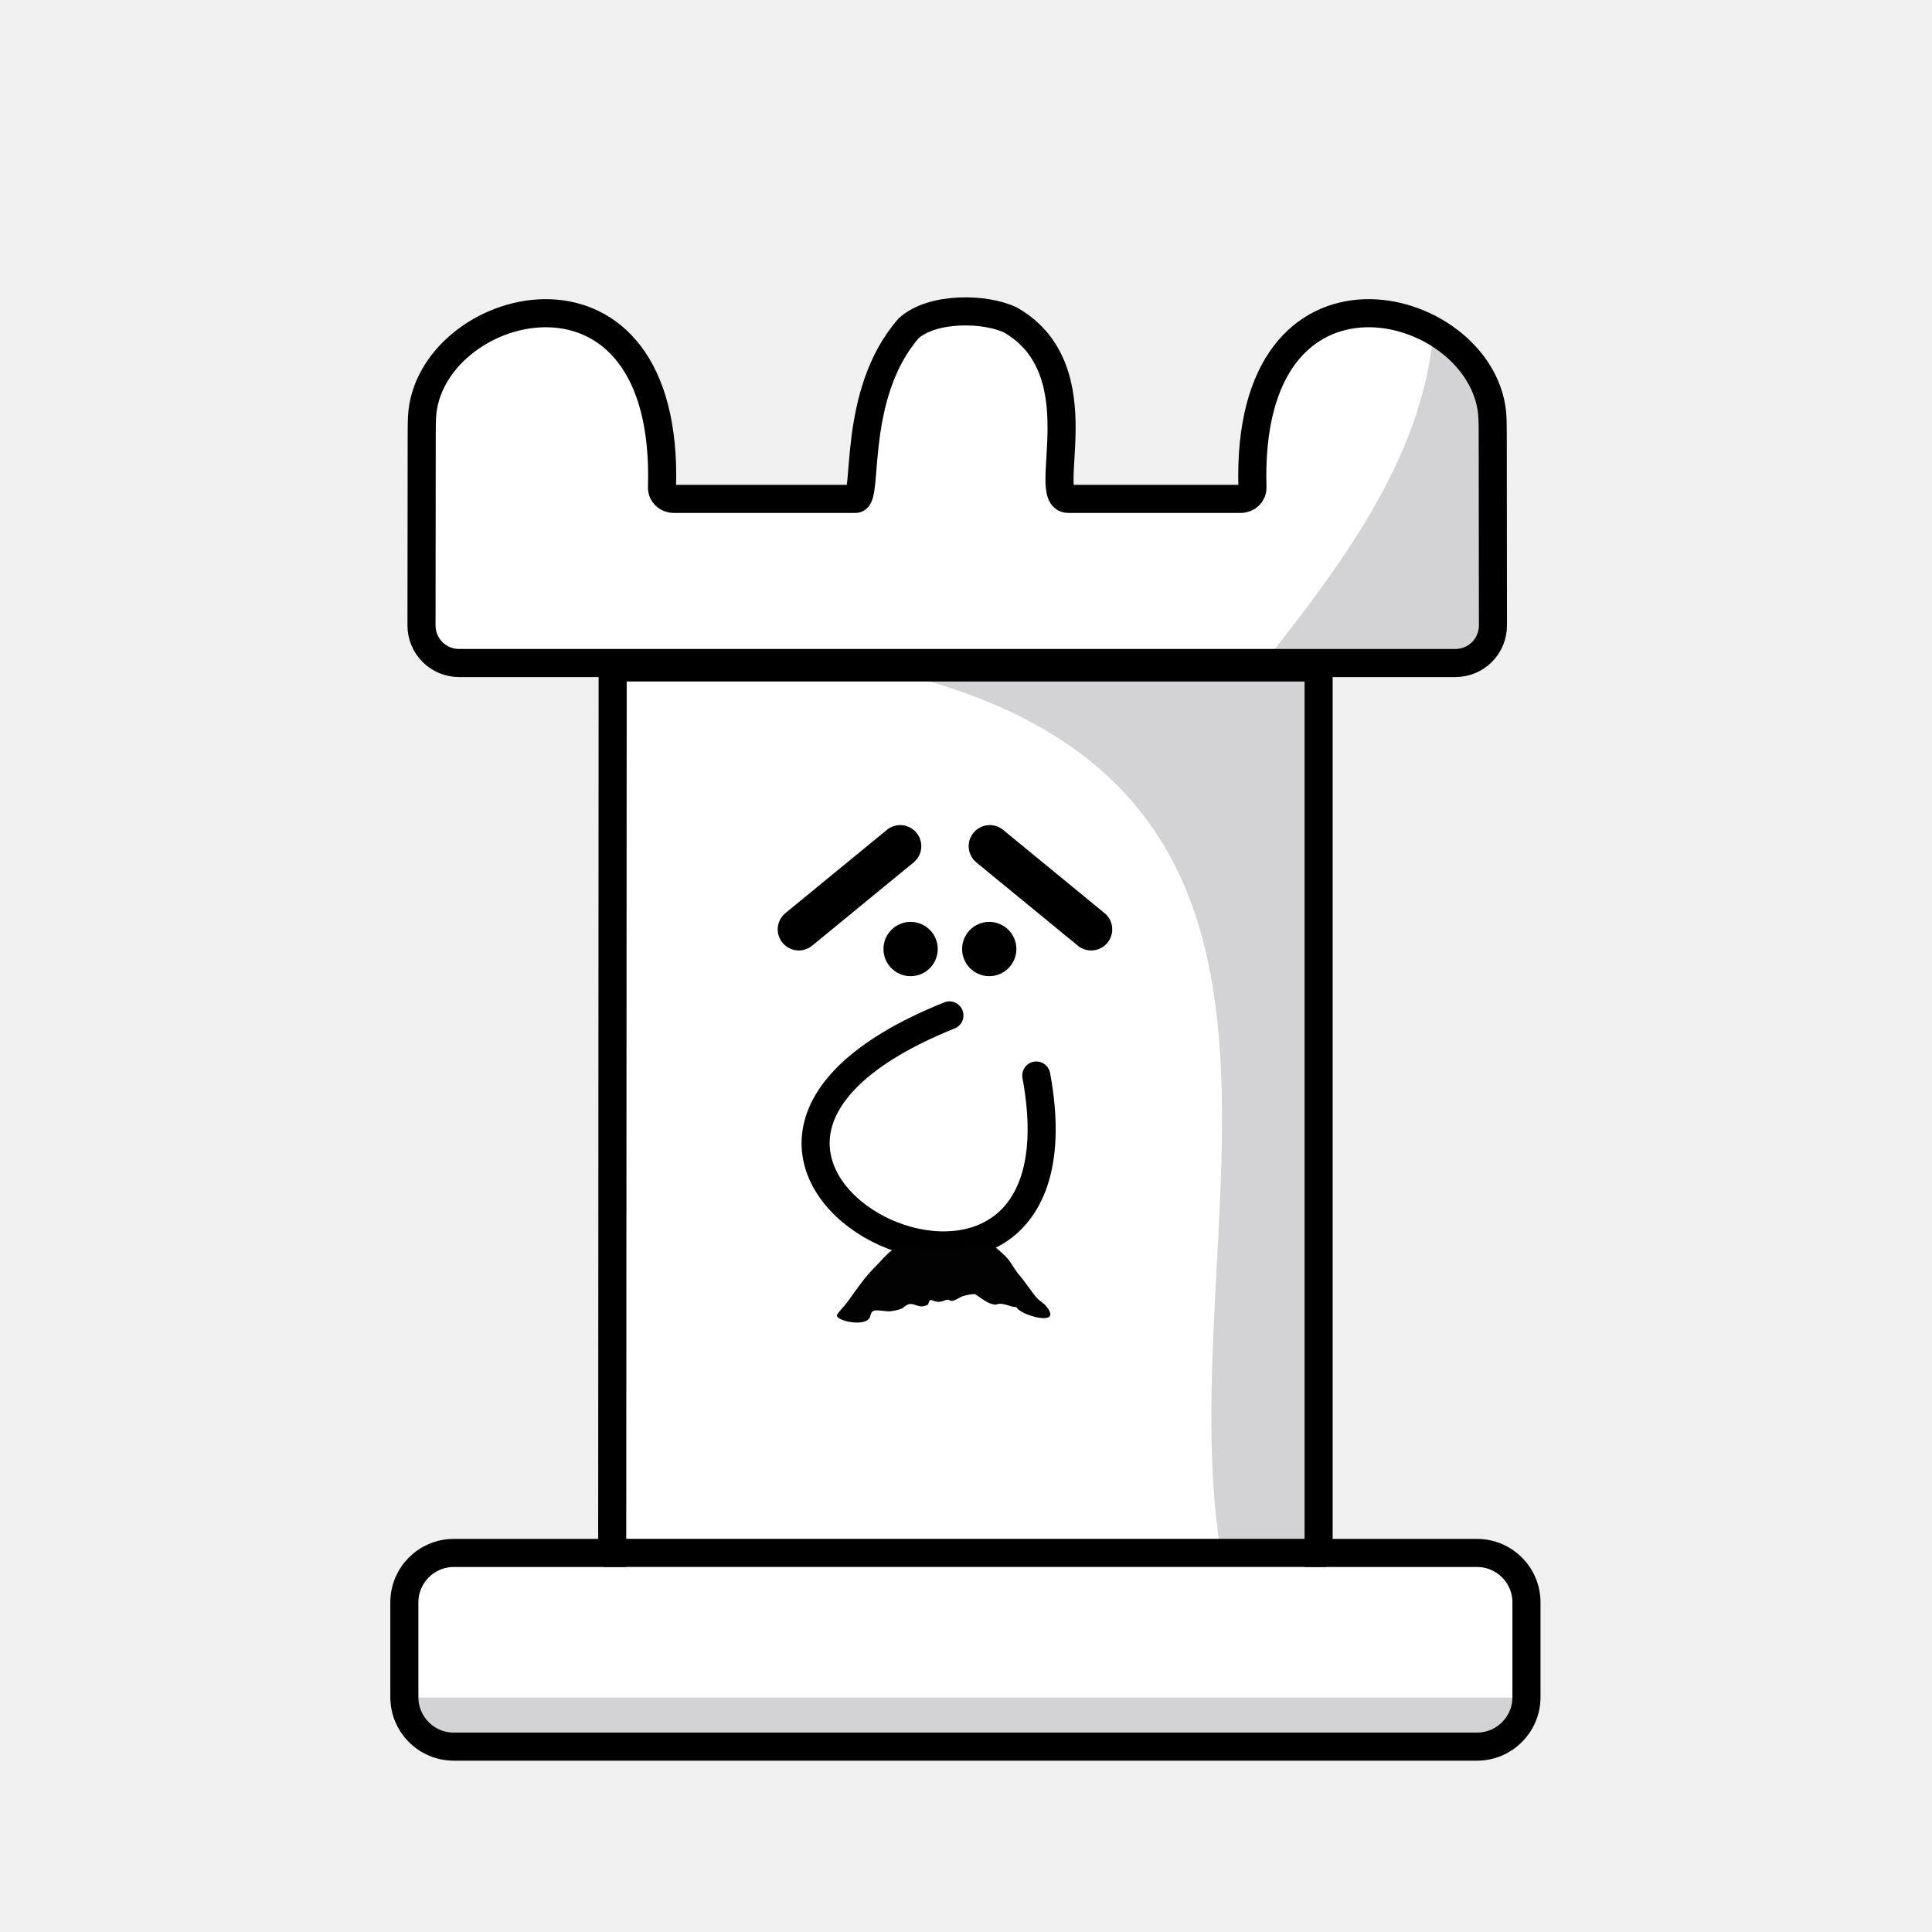
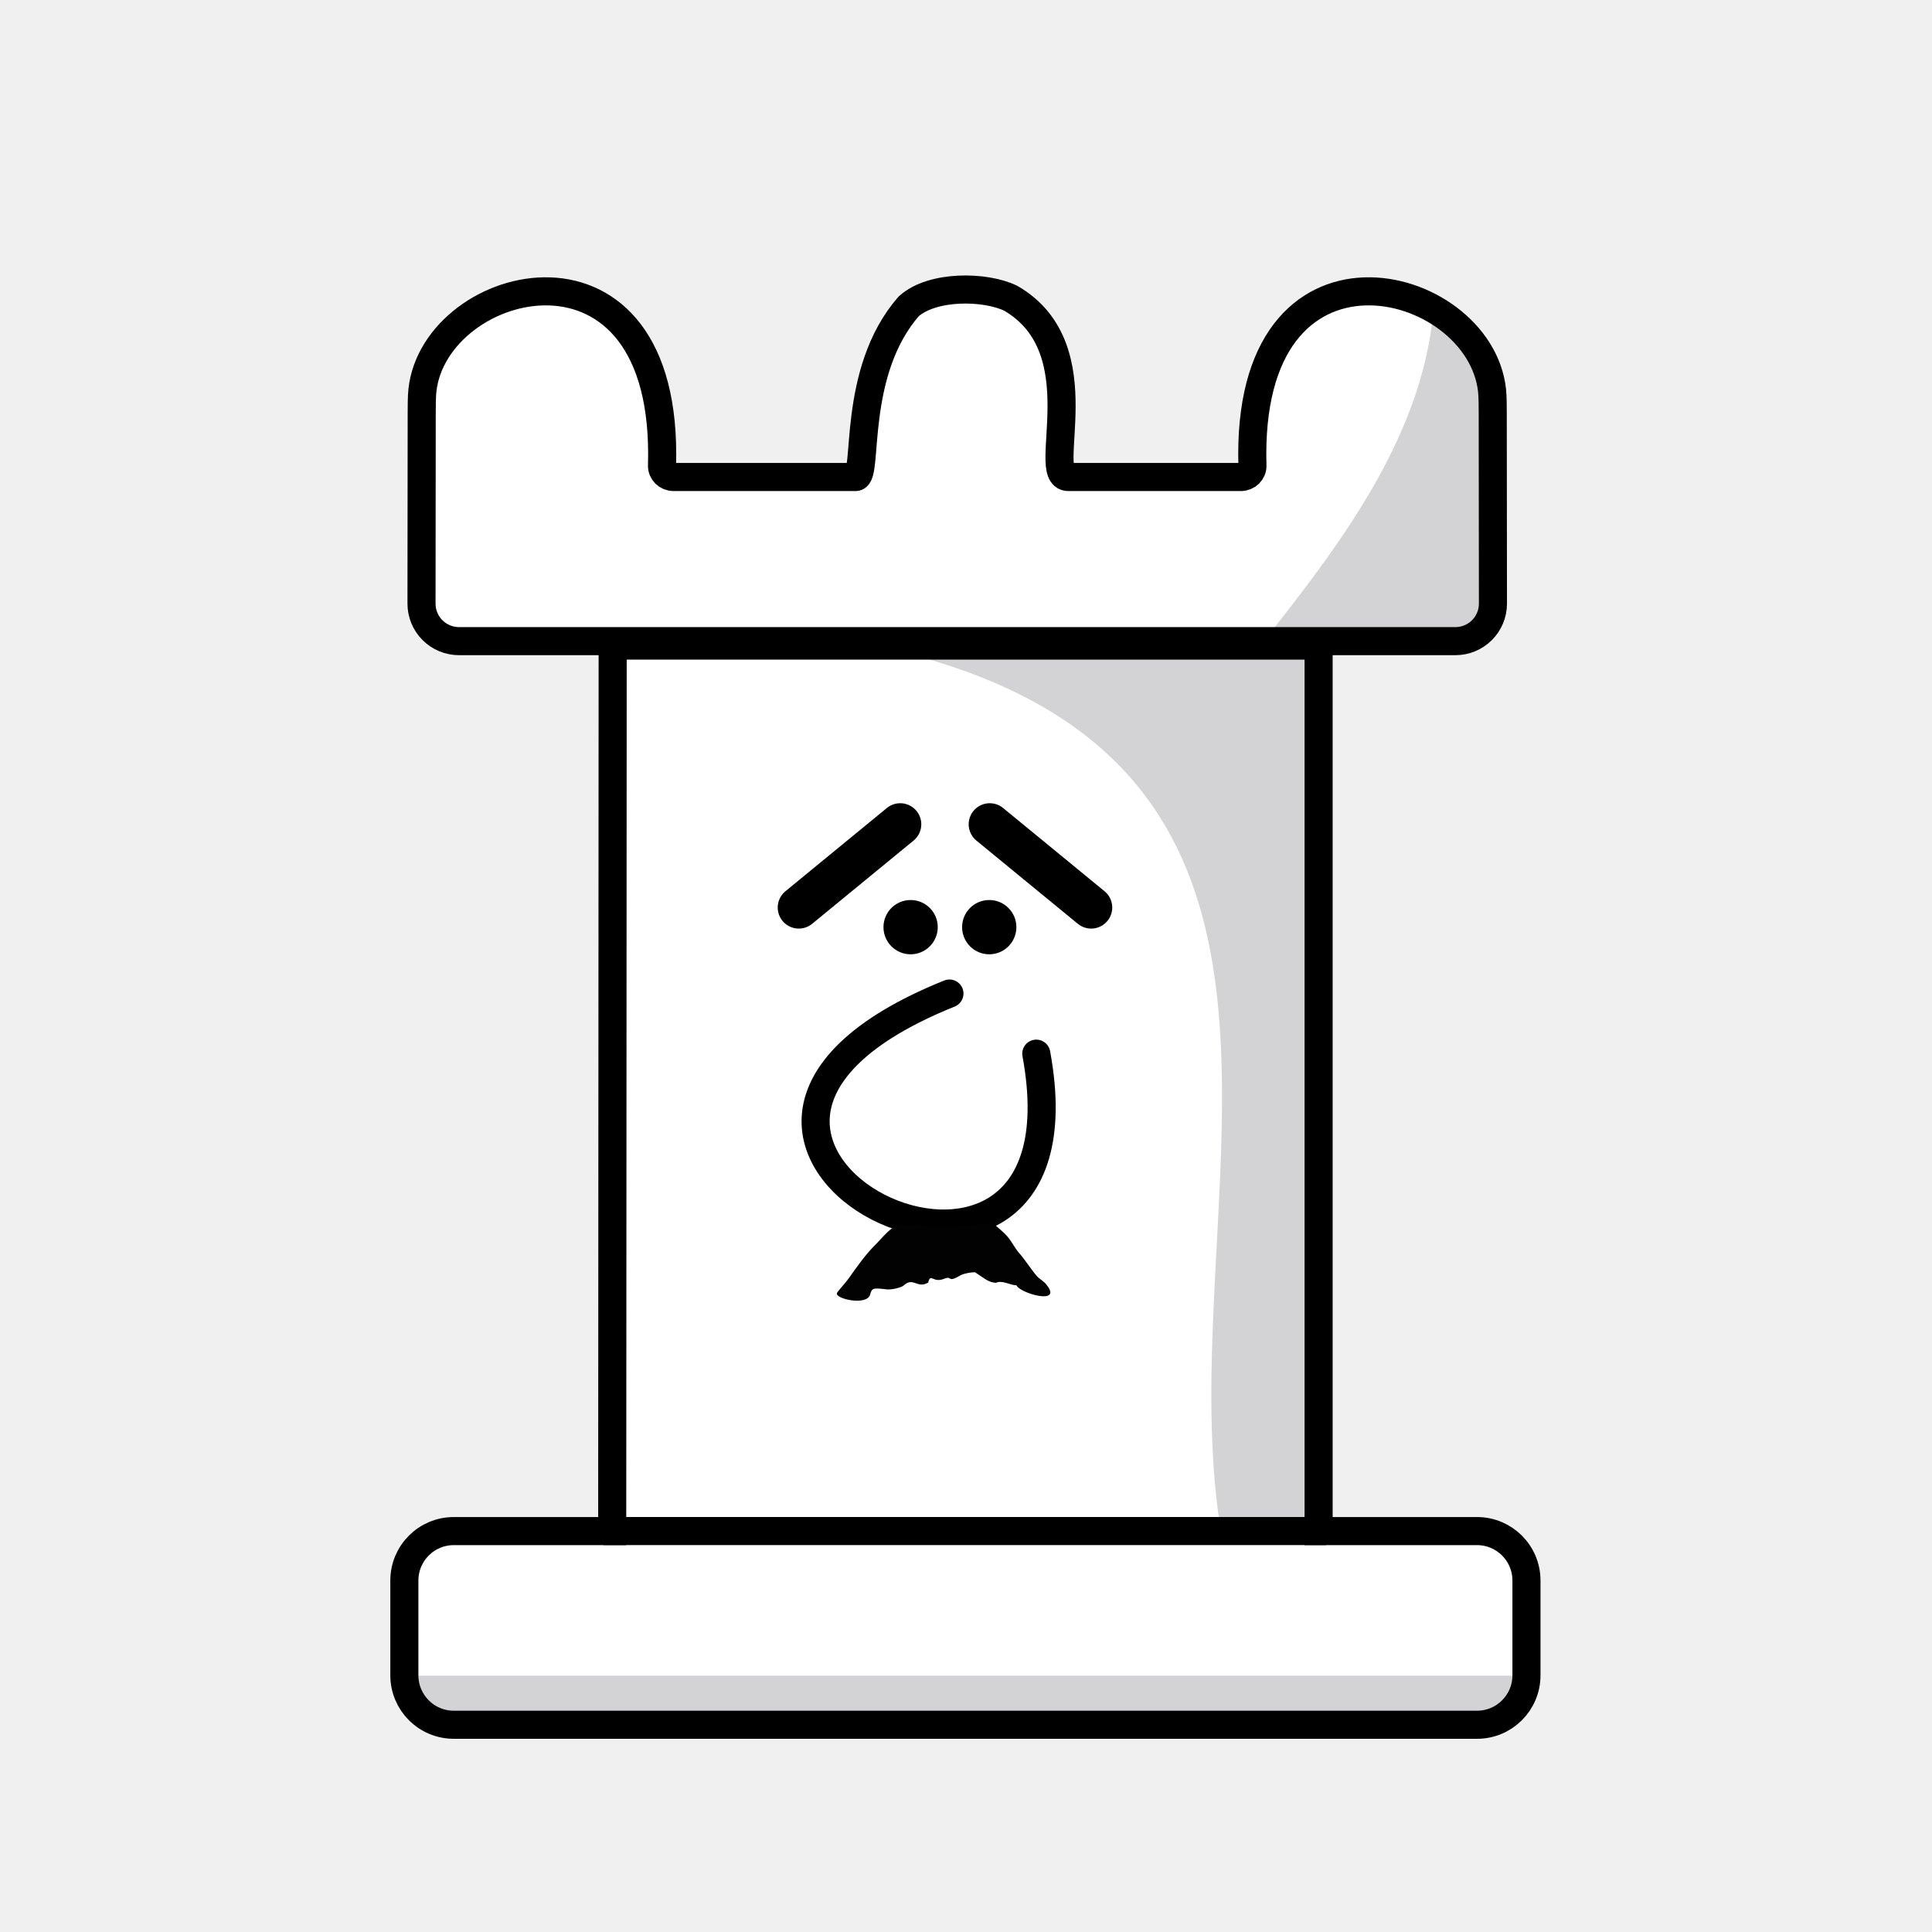
<svg xmlns="http://www.w3.org/2000/svg" version="1.1" id="svg1" width="688" height="688" viewBox="0 0 688 688" xml:space="preserve">
  <defs id="defs1" />
  <g id="g1">
-     <path id="path1" style="display:inline;fill:#ffffff;fill-opacity:1;stroke:none;stroke-width:10;stroke-dasharray:none;stroke-opacity:1" d="m 213.801,256.078 -0.168,313.33 -69.177,5.677 -2.103,58.876 392.439,2.313 0.631,-64.343 -70.231,-2.523 V 256.07 Z" transform="translate(4.376646,-16.38832)" />
-     <path id="rect22" style="fill:#d3d3d6;stroke-width:8.723;stroke-linejoin:round" transform="translate(-1.918444,49.40527)" d="M 147.783,555.11 H 541.857 v 16.515 H 147.783 Z" />
-     <path style="fill:#d3d3d6;fill-opacity:1;stroke:none;stroke-width:10;stroke-linecap:butt;stroke-linejoin:round;stroke-opacity:1" d="M 322.344,240.271 C 488.323,282.784 416.716,436.205 434.493,551.366 l 36.534,4.112 -2.379,-318.776 z" id="path22" />
-     <path style="fill:#000000;stroke:#000000;stroke-width:10;stroke-linecap:butt;stroke-linejoin:round;stroke-opacity:1" d="M 214.869,553.002 H 472.239" id="path19" />
-     <g id="g22" style="display:inline" transform="matrix(1.739757,0.152209,-0.152209,1.739757,-217.0918,-99.16868)">
+     <path id="path1" style="display:inline;fill:#ffffff;fill-opacity:1;stroke:none;stroke-width:10;stroke-dasharray:none;stroke-opacity:1" d="m 218.177,231.901 -0.168,313.33 -69.177,5.677 -2.103,58.876 392.439,2.313 0.631,-64.343 -70.231,-2.523 V 231.893 Z" />
+     <path id="rect22" style="fill:#d3d3d6;stroke-width:8.723;stroke-linejoin:round" d="m 145.865,596.727 h 394.074 v 16.515 H 145.865 Z" />
+     <path style="fill:#d3d3d6;fill-opacity:1;stroke:none;stroke-width:10;stroke-linecap:butt;stroke-linejoin:round;stroke-opacity:1" d="m 322.344,232.482 c 165.98,42.512 94.372,195.934 112.149,311.095 l 36.534,4.112 -2.379,-318.776 z" id="path22" />
+     <path style="fill:#000000;stroke:#000000;stroke-width:10;stroke-linecap:butt;stroke-linejoin:round;stroke-opacity:1" d="M 214.869,545.214 H 472.239" id="path19" />
+     <g id="g22" style="display:inline" transform="matrix(1.739757,0.152209,-0.152209,1.739757,-217.0918,-106.9574)">
      <path id="path13" style="display:inline;fill:#ffffff;fill-opacity:1;stroke:none;stroke-width:7.851;stroke-dasharray:none" d="m 316.071,133.449 h -36.32 c -1.334,0 -2.363,-1.027 -2.326,-2.295 1.484,-49.734 -45.293,-37.944 -47.83,-15.024 -0.14,1.261 -0.14,3.319 -0.141,4.588 l -0.04,38.001 a 7.486,7.486 45.03 0 0 7.486,7.494 l 198.914,0 a 7.486,7.486 134.97 0 0 7.486,-7.494 l -0.04,-38.001 c -0.002,-1.269 -0.002,-3.327 -0.141,-4.588 -2.537,-22.92 -49.314,-34.711 -47.83,15.024 0.038,1.268 -0.992,2.295 -2.326,2.295 h -34.441 c -5.707,0 5.959,-25.529 -11.433,-35.658 -5.092,-2.512 -15.681,-2.665 -20.407,1.582 -11.534,13.169 -7.991,34.076 -10.609,34.076 z" transform="matrix(1.01757,-0.08902586,0.08902586,1.01757,-22.05283,24.2134)" />
      <path style="display:inline;fill:#d3d3d6;fill-opacity:1;stroke:none;stroke-width:7" d="m 425.812,85.405 c 1.015,26.602 -14.421,50.981 -27.675,71.241 l 43.659,-4.401 c -5.525,-27.463 3.809,-60.771 -15.984,-66.84 z" id="path20" />
      <path id="path21" style="display:inline;fill:none;fill-opacity:1;stroke:#000000;stroke-width:5.606;stroke-dasharray:none" d="m 316.071,133.449 h -36.32 c -1.334,0 -2.363,-1.027 -2.326,-2.295 1.484,-49.734 -45.293,-37.944 -47.83,-15.024 -0.14,1.261 -0.14,3.319 -0.141,4.588 l -0.04,38.001 a 7.486,7.486 45.03 0 0 7.486,7.494 l 198.914,0 a 7.486,7.486 134.97 0 0 7.486,-7.494 l -0.04,-38.001 c -0.002,-1.269 -0.002,-3.327 -0.141,-4.588 -2.537,-22.92 -49.314,-34.711 -47.83,15.024 0.038,1.268 -0.992,2.295 -2.326,2.295 h -34.441 c -5.707,0 5.959,-25.529 -11.433,-35.658 -5.092,-2.512 -15.681,-2.665 -20.407,1.582 -11.534,13.169 -7.991,34.076 -10.609,34.076 z" transform="matrix(1.01757,-0.08902586,0.08902586,1.01757,-22.05283,24.2134)" />
    </g>
-     <g id="g2">
+     <g id="g2" transform="translate(0,-7.788757)">
      <circle style="fill:#000000;fill-opacity:1;stroke:none;stroke-width:17.105;stroke-linecap:round;stroke-dasharray:none;stroke-opacity:1" id="circle4" cx="352.277" cy="337.956" r="9.664" />
      <path style="fill:none;stroke:#000000;stroke-width:15;stroke-linecap:round;stroke-dasharray:none;stroke-opacity:1" d="m 352.453,301.322 36.124,29.642" id="path2" />
    </g>
-     <g id="g3">
+     <g id="g3" transform="translate(0,-7.788757)">
      <path style="fill:none;stroke:#000000;stroke-width:15;stroke-linecap:round;stroke-dasharray:none;stroke-opacity:1" d="m 320.577,301.322 -36.124,29.642" id="path3" />
      <circle style="fill:#000000;fill-opacity:1;stroke:none;stroke-width:17.105;stroke-linecap:round;stroke-dasharray:none;stroke-opacity:1" id="path4" cx="324.277" cy="337.956" r="9.664" />
    </g>
-     <path style="fill:none;stroke:#000000;stroke-width:10;stroke-linecap:round;stroke-linejoin:round;stroke-opacity:1" d="M 369.03,383.006 C 391.453,504.282 206.566,414.513 338.104,361.596" id="path5" />
-     <path id="Path 18" class="s0" d="m 317.611,445.246 c -1.94,1.37 -3.769,3.695 -5.77,5.688 -3.837,3.822 -6.795,8.149 -9.366,11.751 -2.156,3.02 -4.469,5.067 -4.469,5.797 0,1.939 10.451,4.255 11.805,0.464 0.7,-2.5 0.9,-2.6 6,-2 1.626,0.203 5.226,-0.641 6,-1.4 3.467,-3.162 4.715,1.268 8.7,-1 0.987,-3.703 1.554,0.384 5.869,-1.438 2.954,-1.112 0.711,1.746 5.831,-1.262 1.3,-0.6 3.5,-1 5,-1 3.688,2.397 4.769,3.591 7.469,3.754 2.276,-1.033 5.005,0.867 7.297,0.903 1.296,2.916 16.582,7.159 10.733,-0.156 -0.884,-1.298 -2.528,-2.016 -3.548,-3.216 -2.229,-2.623 -4.008,-5.587 -6.206,-8.092 -1.619,-1.845 -2.505,-3.873 -4.049,-5.726 -1.482,-1.78 -3.618,-3.387 -5.397,-5.066 -24.671,3.998 -30.094,-1.431 -35.9,2 z" />
-     <path id="path24" style="display:inline;fill:none;fill-opacity:1;stroke:#000000;stroke-width:10;stroke-linecap:butt;stroke-dasharray:none;stroke-opacity:1" d="m 213.801,254.078 -0.168,315.33 h -56.412 a 17.602,17.602 135 0 0 -17.602,17.602 v 33.765 a 17.602,17.602 45 0 0 17.602,17.602 h 364.384 a 17.602,17.602 135 0 0 17.602,-17.602 V 587.01 A 17.602,17.602 45 0 0 521.605,569.408 h -56.414 V 254.07 Z" transform="translate(4.376646,-16.38832)" />
+     <path style="fill:none;stroke:#000000;stroke-width:10;stroke-linecap:round;stroke-linejoin:round;stroke-opacity:1" d="M 369.03,375.218 C 391.453,496.493 206.566,406.724 338.104,353.807" id="path5" />
+     <path id="Path 18" class="s0" d="m 317.611,437.457 c -1.94,1.37 -3.769,3.695 -5.77,5.688 -3.837,3.822 -6.795,8.149 -9.366,11.751 -2.156,3.02 -4.469,5.067 -4.469,5.797 0,1.939 10.451,4.255 11.805,0.464 0.7,-2.5 0.9,-2.6 6,-2 1.626,0.203 5.226,-0.641 6,-1.4 3.467,-3.162 4.715,1.268 8.7,-1 0.987,-3.703 1.554,0.384 5.869,-1.438 2.954,-1.112 0.711,1.746 5.831,-1.262 1.3,-0.6 3.5,-1 5,-1 3.688,2.397 4.769,3.591 7.469,3.754 2.276,-1.033 5.005,0.867 7.297,0.903 1.296,2.916 16.582,7.159 10.733,-0.156 -0.884,-1.298 -2.528,-2.016 -3.548,-3.216 -2.229,-2.623 -4.008,-5.587 -6.206,-8.092 -1.619,-1.845 -2.505,-3.873 -4.049,-5.726 -1.482,-1.78 -3.618,-3.387 -5.397,-5.066 -24.671,3.998 -30.094,-1.431 -35.9,2 z" />
+     <path id="path24" style="display:inline;fill:none;fill-opacity:1;stroke:#000000;stroke-width:10;stroke-linecap:butt;stroke-dasharray:none;stroke-opacity:1" d="m 213.801,254.078 -0.168,315.33 h -56.412 a 17.602,17.602 135 0 0 -17.602,17.602 v 33.765 a 17.602,17.602 45 0 0 17.602,17.602 h 364.384 a 17.602,17.602 135 0 0 17.602,-17.602 V 587.01 A 17.602,17.602 45 0 0 521.605,569.408 h -56.414 V 254.07 Z" transform="translate(4.376646,-24.17707)" />
  </g>
  <style id="style1">
		.s0 { fill: #020202 } 
	</style>
</svg>
